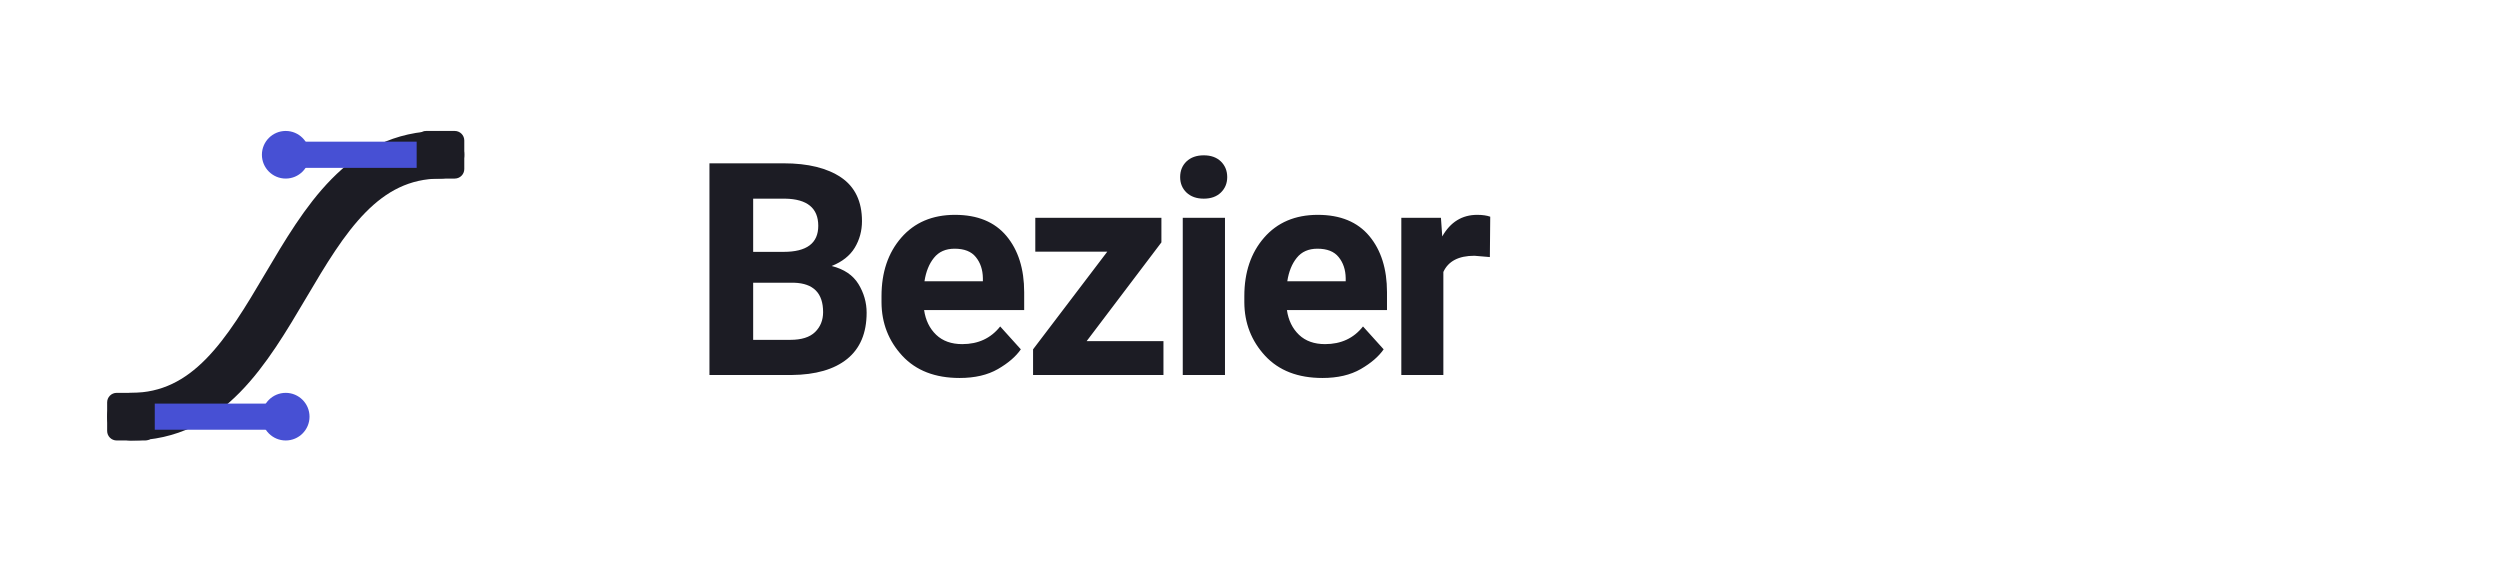
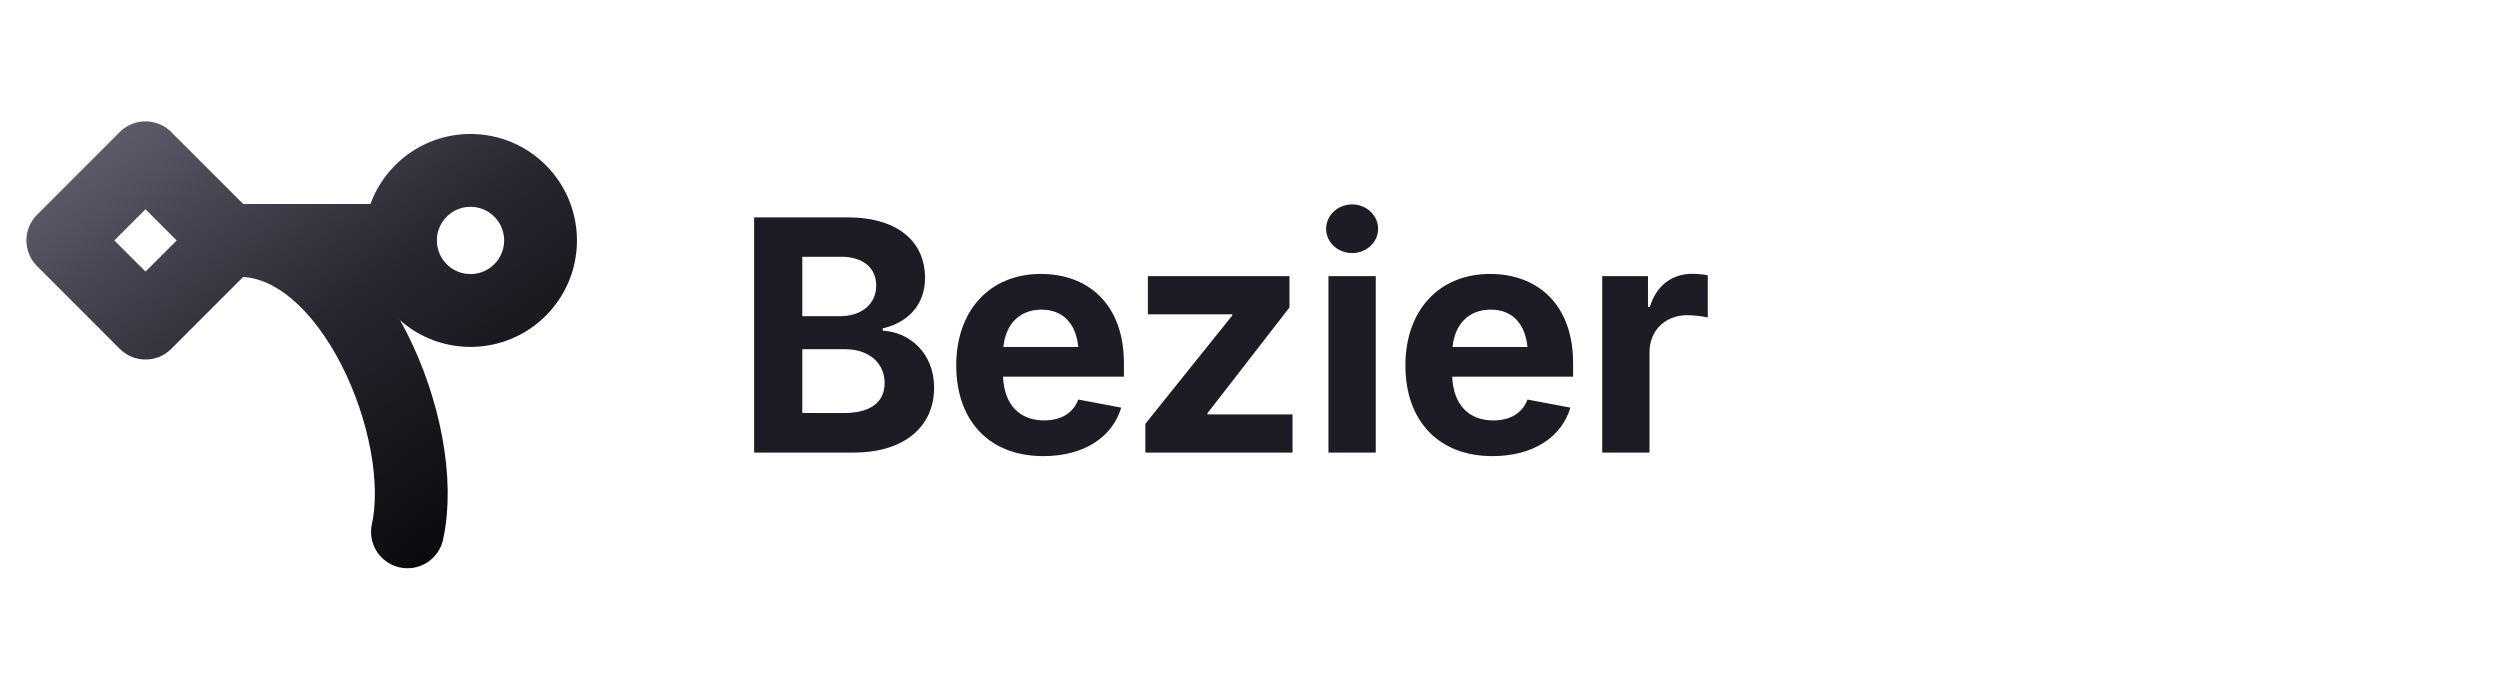
- <svg xmlns="http://www.w3.org/2000/svg" width="210" height="48" viewBox="0 0 210 48" fill="none" role="img" aria-label="Bezier">
-   <path d="M11 35 C24 35 24 13 37 13" stroke="#1c1c24" stroke-width="4" stroke-linecap="round" />
-   <g stroke="#4750d4" stroke-width="2.2" stroke-linecap="round">
-     <path d="M11 35 L24 35" />
-     <path d="M37 13 L24 13" />
+ <svg xmlns="http://www.w3.org/2000/svg" width="232" height="64" viewBox="0 0 232 64" role="img" aria-label="Bezier">
+   <defs>
+     <linearGradient id="bz" gradientUnits="userSpaceOnUse" x1="22" y1="14" x2="78" y2="92">
+       <stop offset="0" stop-color="#5a5a69" />
+       <stop offset="0.5" stop-color="#26262f" />
+       <stop offset="1" stop-color="#08080c" />
+     </linearGradient>
+   </defs>
+   <g transform="translate(2 6) scale(0.52)">
+     <g transform="translate(-1.88 -2.63)">
+       <line x1="40.75" y1="34" x2="67.5" y2="34" stroke="url(#bz)" stroke-width="13" stroke-linecap="round" />
+       <path d="M40.75 34 C60.75 34 74.75 68 70.75 86" fill="none" stroke="url(#bz)" stroke-width="13" stroke-linecap="round" />
+       <path d="M24 19.25 L38.75 34 L24 48.75 L9.25 34 Z" fill="none" stroke="url(#bz)" stroke-width="13" stroke-linejoin="round" />
+       <circle cx="82" cy="34" r="12.5" fill="none" stroke="url(#bz)" stroke-width="13" />
+     </g>
  </g>
-   <circle cx="24" cy="35" r="2" fill="#4750d4" />
-   <circle cx="24" cy="13" r="2" fill="#4750d4" />
-   <rect x="9" y="33" width="4" height="4" rx="0.8" fill="#1c1c24" />
-   <rect x="35" y="11" width="4" height="4" rx="0.8" fill="#1c1c24" />
-   <text x="58" y="31.5" font-family="ui-sans-serif, system-ui, -apple-system, 'Segoe UI', Roboto, 'Helvetica Neue', Arial, sans-serif" font-size="25" font-weight="600" letter-spacing="-0.8" fill="#1c1c24">Bezier</text>
+   <text x="68" y="42" font-family="ui-sans-serif, system-ui, -apple-system, 'Helvetica Neue', sans-serif" font-size="30" font-weight="650" letter-spacing="-0.01em" fill="#1c1c24">Bezier</text>
</svg>
